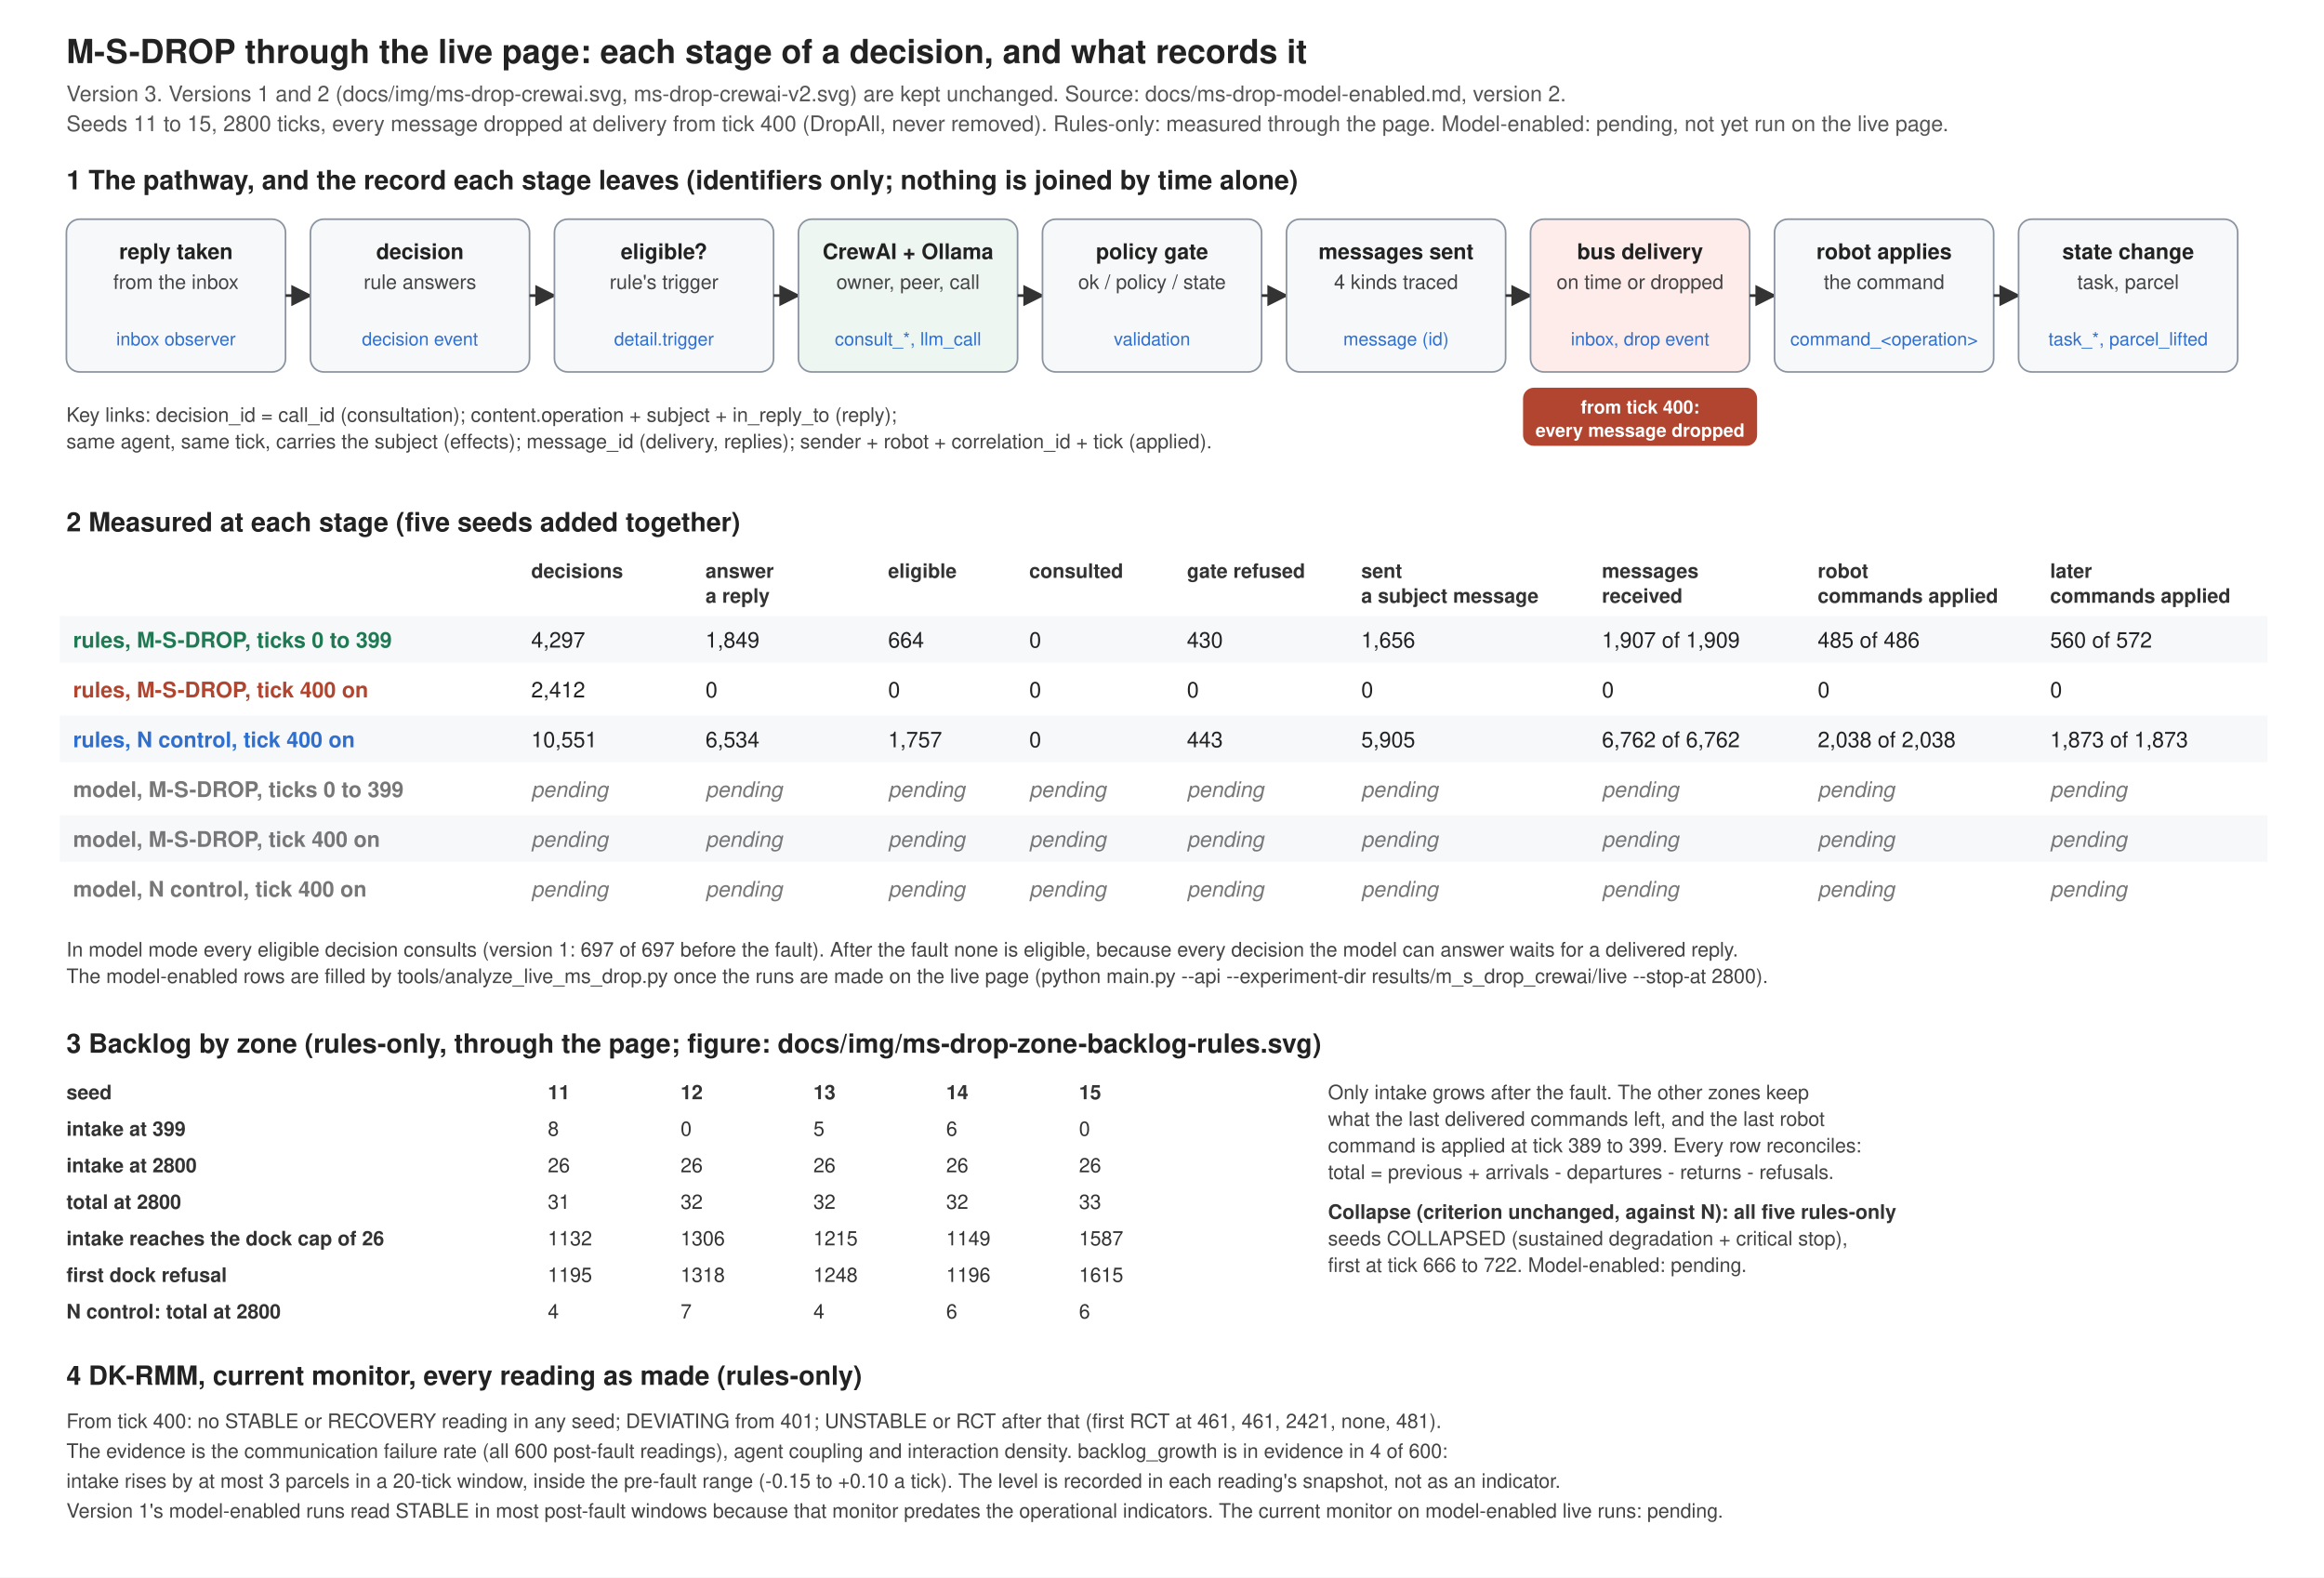
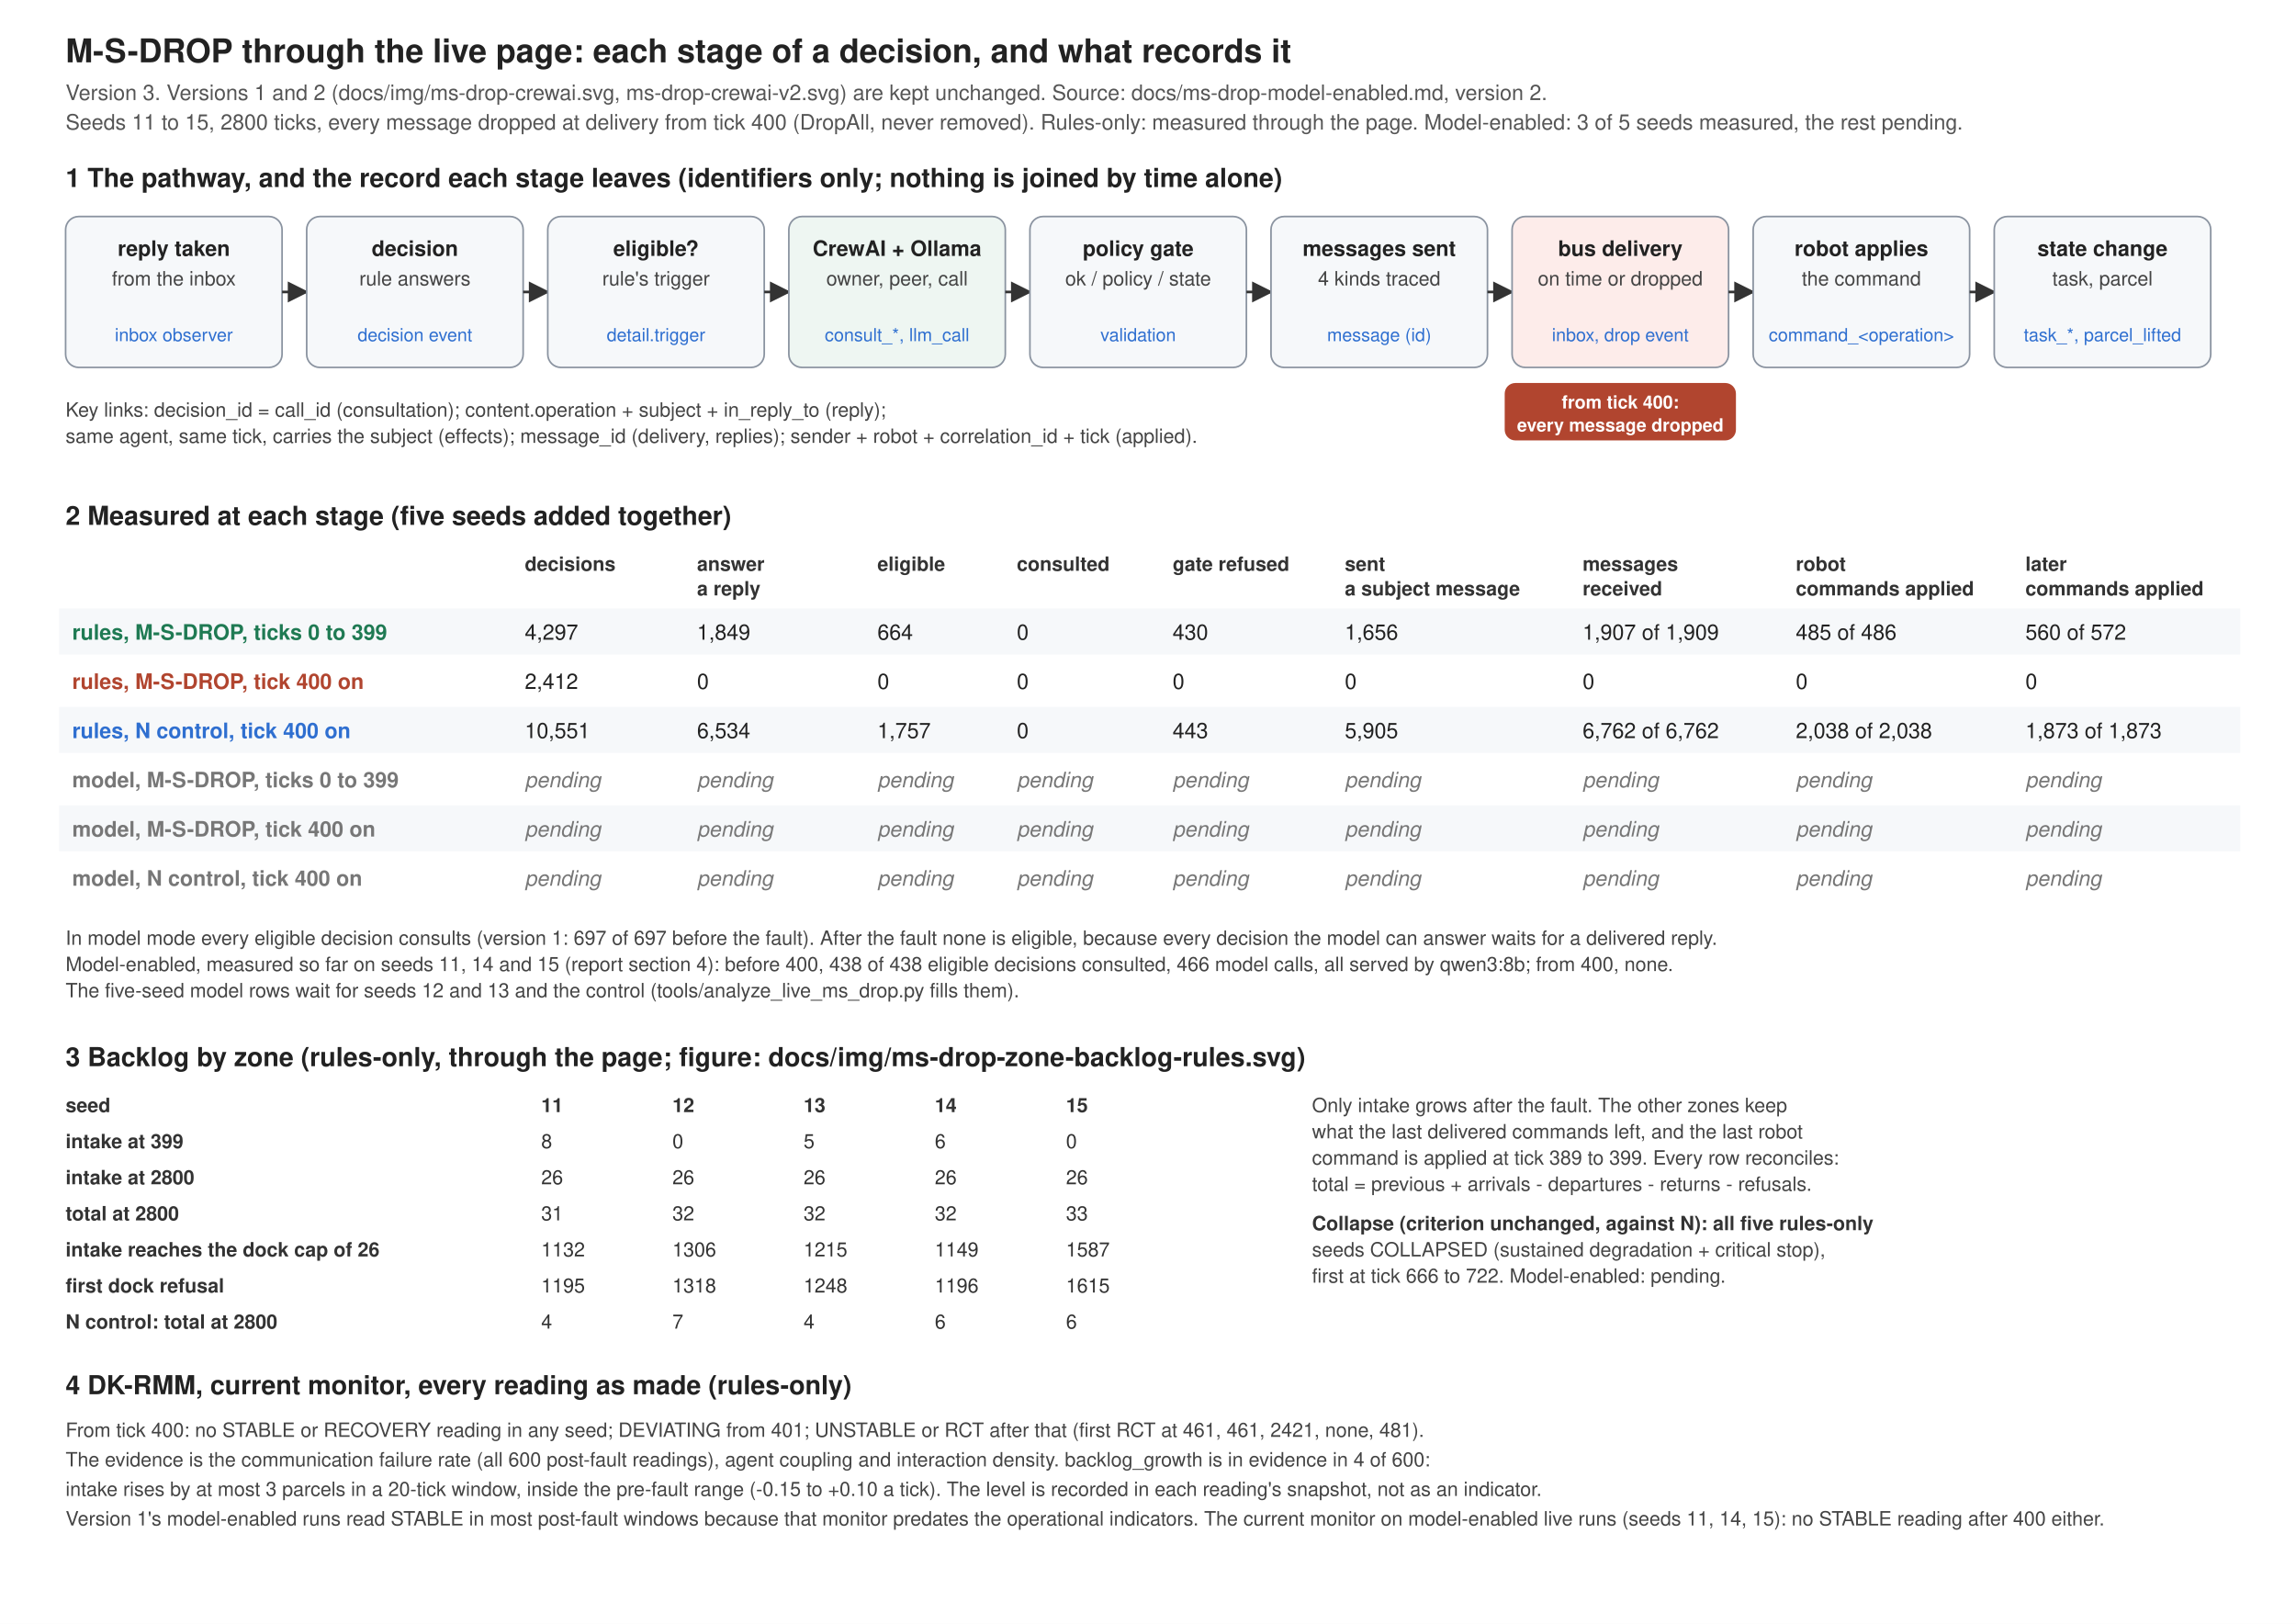
- <svg xmlns="http://www.w3.org/2000/svg" viewBox="0 0 1400 950" width="1400" height="950" font-family="Segoe UI, Helvetica, Arial, sans-serif" font-size="13" role="img" aria-label="M-S-DROP through the live page, version 3: the decision-to-action pathway with what records each stage, the rules-only counts measured through the page, the model-enabled counts pending, the backlog by zone and DK-RMM.">
+ <svg xmlns="http://www.w3.org/2000/svg" viewBox="0 0 1400 990" width="1400" height="990" font-family="Segoe UI, Helvetica, Arial, sans-serif" font-size="13" role="img" aria-label="M-S-DROP through the live page, version 3: the decision-to-action pathway with what records each stage, the rules-only counts measured through the page, the model-enabled counts pending, the backlog by zone and DK-RMM.">
  <defs>
    <marker id="arrow" viewBox="0 0 10 10" refX="9" refY="5" markerWidth="8" markerHeight="8" orient="auto-start-reverse">
      <path d="M 0 0 L 10 5 L 0 10 z" fill="#333" />
    </marker>
    <marker id="arrow-red" viewBox="0 0 10 10" refX="9" refY="5" markerWidth="8" markerHeight="8" orient="auto-start-reverse">
      <path d="M 0 0 L 10 5 L 0 10 z" fill="#b1452f" />
    </marker>
  </defs>
-   <rect width="1400" height="950" fill="#ffffff" />
+   <rect width="1400" height="990" fill="#ffffff" />
  <text x="40" y="38" font-size="20" font-weight="700" fill="#222" text-anchor="start">M-S-DROP through the live page: each stage of a decision, and what records it</text>
  <text x="40" y="61" font-size="13" font-weight="400" fill="#555" text-anchor="start">Version 3. Versions 1 and 2 (docs/img/ms-drop-crewai.svg, ms-drop-crewai-v2.svg) are kept unchanged. Source: docs/ms-drop-model-enabled.md, version 2.</text>
-   <text x="40" y="79" font-size="13" font-weight="400" fill="#555" text-anchor="start">Seeds 11 to 15, 2800 ticks, every message dropped at delivery from tick 400 (DropAll, never removed). Rules-only: measured through the page. Model-enabled: pending, not yet run on the live page.</text>
+   <text x="40" y="79" font-size="13" font-weight="400" fill="#555" text-anchor="start">Seeds 11 to 15, 2800 ticks, every message dropped at delivery from tick 400 (DropAll, never removed). Rules-only: measured through the page. Model-enabled: 3 of 5 seeds measured, the rest pending.</text>
  <text x="40" y="114" font-size="16" font-weight="700" fill="#222" text-anchor="start">1  The pathway, and the record each stage leaves (identifiers only; nothing is joined by time alone)</text>
  <rect x="40" y="132" width="132" height="92" rx="8" fill="#f6f8fa" stroke="#8a93a0" />
  <text x="106.0" y="156" font-size="13" font-weight="700" fill="#222" text-anchor="middle">reply taken</text>
  <text x="106.0" y="174" font-size="12" font-weight="400" fill="#444" text-anchor="middle">from the inbox</text>
  <text x="106.0" y="208" font-size="11" font-weight="400" fill="#2f6fd0" text-anchor="middle">inbox observer</text>
  <line x1="172" y1="178.0" x2="187" y2="178.0" stroke="#333" stroke-width="1.6" marker-end="url(#arrow)" />
  <rect x="187" y="132" width="132" height="92" rx="8" fill="#f6f8fa" stroke="#8a93a0" />
  <text x="253.0" y="156" font-size="13" font-weight="700" fill="#222" text-anchor="middle">decision</text>
  <text x="253.0" y="174" font-size="12" font-weight="400" fill="#444" text-anchor="middle">rule answers</text>
  <text x="253.0" y="208" font-size="11" font-weight="400" fill="#2f6fd0" text-anchor="middle">decision event</text>
  <line x1="319" y1="178.0" x2="334" y2="178.0" stroke="#333" stroke-width="1.6" marker-end="url(#arrow)" />
  <rect x="334" y="132" width="132" height="92" rx="8" fill="#f6f8fa" stroke="#8a93a0" />
  <text x="400.0" y="156" font-size="13" font-weight="700" fill="#222" text-anchor="middle">eligible?</text>
  <text x="400.0" y="174" font-size="12" font-weight="400" fill="#444" text-anchor="middle">rule's trigger</text>
  <text x="400.0" y="208" font-size="11" font-weight="400" fill="#2f6fd0" text-anchor="middle">detail.trigger</text>
  <line x1="466" y1="178.0" x2="481" y2="178.0" stroke="#333" stroke-width="1.6" marker-end="url(#arrow)" />
  <rect x="481" y="132" width="132" height="92" rx="8" fill="#eef6f2" stroke="#8a93a0" />
  <text x="547.0" y="156" font-size="13" font-weight="700" fill="#222" text-anchor="middle">CrewAI + Ollama</text>
  <text x="547.0" y="174" font-size="12" font-weight="400" fill="#444" text-anchor="middle">owner, peer, call</text>
  <text x="547.0" y="208" font-size="11" font-weight="400" fill="#2f6fd0" text-anchor="middle">consult_*, llm_call</text>
  <line x1="613" y1="178.0" x2="628" y2="178.0" stroke="#333" stroke-width="1.6" marker-end="url(#arrow)" />
  <rect x="628" y="132" width="132" height="92" rx="8" fill="#f6f8fa" stroke="#8a93a0" />
  <text x="694.0" y="156" font-size="13" font-weight="700" fill="#222" text-anchor="middle">policy gate</text>
  <text x="694.0" y="174" font-size="12" font-weight="400" fill="#444" text-anchor="middle">ok / policy / state</text>
  <text x="694.0" y="208" font-size="11" font-weight="400" fill="#2f6fd0" text-anchor="middle">validation</text>
  <line x1="760" y1="178.0" x2="775" y2="178.0" stroke="#333" stroke-width="1.6" marker-end="url(#arrow)" />
  <rect x="775" y="132" width="132" height="92" rx="8" fill="#f6f8fa" stroke="#8a93a0" />
  <text x="841.0" y="156" font-size="13" font-weight="700" fill="#222" text-anchor="middle">messages sent</text>
  <text x="841.0" y="174" font-size="12" font-weight="400" fill="#444" text-anchor="middle">4 kinds traced</text>
  <text x="841.0" y="208" font-size="11" font-weight="400" fill="#2f6fd0" text-anchor="middle">message (id)</text>
  <line x1="907" y1="178.0" x2="922" y2="178.0" stroke="#333" stroke-width="1.6" marker-end="url(#arrow)" />
  <rect x="922" y="132" width="132" height="92" rx="8" fill="#fdecea" stroke="#8a93a0" />
  <text x="988.0" y="156" font-size="13" font-weight="700" fill="#222" text-anchor="middle">bus delivery</text>
  <text x="988.0" y="174" font-size="12" font-weight="400" fill="#444" text-anchor="middle">on time or dropped</text>
  <text x="988.0" y="208" font-size="11" font-weight="400" fill="#2f6fd0" text-anchor="middle">inbox, drop event</text>
  <line x1="1054" y1="178.0" x2="1069" y2="178.0" stroke="#333" stroke-width="1.6" marker-end="url(#arrow)" />
  <rect x="1069" y="132" width="132" height="92" rx="8" fill="#f6f8fa" stroke="#8a93a0" />
  <text x="1135.0" y="156" font-size="13" font-weight="700" fill="#222" text-anchor="middle">robot applies</text>
  <text x="1135.0" y="174" font-size="12" font-weight="400" fill="#444" text-anchor="middle">the command</text>
  <text x="1135.0" y="208" font-size="11" font-weight="400" fill="#2f6fd0" text-anchor="middle">command_&lt;operation&gt;</text>
  <line x1="1201" y1="178.0" x2="1216" y2="178.0" stroke="#333" stroke-width="1.6" marker-end="url(#arrow)" />
  <rect x="1216" y="132" width="132" height="92" rx="8" fill="#f6f8fa" stroke="#8a93a0" />
  <text x="1282.0" y="156" font-size="13" font-weight="700" fill="#222" text-anchor="middle">state change</text>
  <text x="1282.0" y="174" font-size="12" font-weight="400" fill="#444" text-anchor="middle">task, parcel</text>
  <text x="1282.0" y="208" font-size="11" font-weight="400" fill="#2f6fd0" text-anchor="middle">task_*, parcel_lifted</text>
  <rect x="918" y="234" width="140" height="34" rx="6" fill="#b1452f" stroke="#b1452f" />
  <text x="988.0" y="249" font-size="11" font-weight="700" fill="#fff" text-anchor="middle">from tick 400:</text>
  <text x="988.0" y="263" font-size="11" font-weight="700" fill="#fff" text-anchor="middle">every message dropped</text>
  <text x="40" y="254" font-size="12" font-weight="400" fill="#444" text-anchor="start">Key links: decision_id = call_id (consultation); content.operation + subject + in_reply_to (reply);</text>
  <text x="40" y="270" font-size="12" font-weight="400" fill="#444" text-anchor="start">same agent, same tick, carries the subject (effects); message_id (delivery, replies); sender + robot + correlation_id + tick (applied).</text>
  <text x="40" y="320" font-size="16" font-weight="700" fill="#222" text-anchor="start">2  Measured at each stage (five seeds added together)</text>
  <text x="320" y="348" font-size="12" font-weight="700" fill="#333" text-anchor="start">decisions</text>
  <text x="425" y="348" font-size="12" font-weight="700" fill="#333" text-anchor="start">answer</text>
  <text x="425" y="363" font-size="12" font-weight="700" fill="#333" text-anchor="start">a reply</text>
  <text x="535" y="348" font-size="12" font-weight="700" fill="#333" text-anchor="start">eligible</text>
  <text x="620" y="348" font-size="12" font-weight="700" fill="#333" text-anchor="start">consulted</text>
  <text x="715" y="348" font-size="12" font-weight="700" fill="#333" text-anchor="start">gate refused</text>
  <text x="820" y="348" font-size="12" font-weight="700" fill="#333" text-anchor="start">sent</text>
  <text x="820" y="363" font-size="12" font-weight="700" fill="#333" text-anchor="start">a subject message</text>
  <text x="965" y="348" font-size="12" font-weight="700" fill="#333" text-anchor="start">messages</text>
  <text x="965" y="363" font-size="12" font-weight="700" fill="#333" text-anchor="start">received</text>
  <text x="1095" y="348" font-size="12" font-weight="700" fill="#333" text-anchor="start">robot</text>
  <text x="1095" y="363" font-size="12" font-weight="700" fill="#333" text-anchor="start">commands applied</text>
  <text x="1235" y="348" font-size="12" font-weight="700" fill="#333" text-anchor="start">later</text>
  <text x="1235" y="363" font-size="12" font-weight="700" fill="#333" text-anchor="start">commands applied</text>
  <rect x="36" y="371" width="1330" height="28" fill="#f6f8fa" />
  <text x="44" y="390" font-size="13" font-weight="700" fill="#1f7a53" text-anchor="start">rules, M-S-DROP, ticks 0 to 399</text>
  <text x="320" y="390" font-size="13" font-weight="400" fill="#222" text-anchor="start">4,297</text>
  <text x="425" y="390" font-size="13" font-weight="400" fill="#222" text-anchor="start">1,849</text>
  <text x="535" y="390" font-size="13" font-weight="400" fill="#222" text-anchor="start">664</text>
  <text x="620" y="390" font-size="13" font-weight="400" fill="#222" text-anchor="start">0</text>
  <text x="715" y="390" font-size="13" font-weight="400" fill="#222" text-anchor="start">430</text>
  <text x="820" y="390" font-size="13" font-weight="400" fill="#222" text-anchor="start">1,656</text>
  <text x="965" y="390" font-size="13" font-weight="400" fill="#222" text-anchor="start">1,907 of 1,909</text>
  <text x="1095" y="390" font-size="13" font-weight="400" fill="#222" text-anchor="start">485 of 486</text>
  <text x="1235" y="390" font-size="13" font-weight="400" fill="#222" text-anchor="start">560 of 572</text>
  <text x="44" y="420" font-size="13" font-weight="700" fill="#b1452f" text-anchor="start">rules, M-S-DROP, tick 400 on</text>
  <text x="320" y="420" font-size="13" font-weight="400" fill="#222" text-anchor="start">2,412</text>
  <text x="425" y="420" font-size="13" font-weight="400" fill="#222" text-anchor="start">0</text>
  <text x="535" y="420" font-size="13" font-weight="400" fill="#222" text-anchor="start">0</text>
  <text x="620" y="420" font-size="13" font-weight="400" fill="#222" text-anchor="start">0</text>
  <text x="715" y="420" font-size="13" font-weight="400" fill="#222" text-anchor="start">0</text>
  <text x="820" y="420" font-size="13" font-weight="400" fill="#222" text-anchor="start">0</text>
  <text x="965" y="420" font-size="13" font-weight="400" fill="#222" text-anchor="start">0</text>
  <text x="1095" y="420" font-size="13" font-weight="400" fill="#222" text-anchor="start">0</text>
  <text x="1235" y="420" font-size="13" font-weight="400" fill="#222" text-anchor="start">0</text>
  <rect x="36" y="431" width="1330" height="28" fill="#f6f8fa" />
  <text x="44" y="450" font-size="13" font-weight="700" fill="#2f6fd0" text-anchor="start">rules, N control, tick 400 on</text>
  <text x="320" y="450" font-size="13" font-weight="400" fill="#222" text-anchor="start">10,551</text>
  <text x="425" y="450" font-size="13" font-weight="400" fill="#222" text-anchor="start">6,534</text>
  <text x="535" y="450" font-size="13" font-weight="400" fill="#222" text-anchor="start">1,757</text>
  <text x="620" y="450" font-size="13" font-weight="400" fill="#222" text-anchor="start">0</text>
  <text x="715" y="450" font-size="13" font-weight="400" fill="#222" text-anchor="start">443</text>
  <text x="820" y="450" font-size="13" font-weight="400" fill="#222" text-anchor="start">5,905</text>
  <text x="965" y="450" font-size="13" font-weight="400" fill="#222" text-anchor="start">6,762 of 6,762</text>
  <text x="1095" y="450" font-size="13" font-weight="400" fill="#222" text-anchor="start">2,038 of 2,038</text>
  <text x="1235" y="450" font-size="13" font-weight="400" fill="#222" text-anchor="start">1,873 of 1,873</text>
  <text x="44" y="480" font-size="13" font-weight="700" fill="#777" text-anchor="start">model, M-S-DROP, ticks 0 to 399</text>
  <text x="320" y="480" font-size="13" font-weight="400" fill="#777" text-anchor="start" font-style="italic">pending</text>
  <text x="425" y="480" font-size="13" font-weight="400" fill="#777" text-anchor="start" font-style="italic">pending</text>
  <text x="535" y="480" font-size="13" font-weight="400" fill="#777" text-anchor="start" font-style="italic">pending</text>
  <text x="620" y="480" font-size="13" font-weight="400" fill="#777" text-anchor="start" font-style="italic">pending</text>
  <text x="715" y="480" font-size="13" font-weight="400" fill="#777" text-anchor="start" font-style="italic">pending</text>
  <text x="820" y="480" font-size="13" font-weight="400" fill="#777" text-anchor="start" font-style="italic">pending</text>
  <text x="965" y="480" font-size="13" font-weight="400" fill="#777" text-anchor="start" font-style="italic">pending</text>
  <text x="1095" y="480" font-size="13" font-weight="400" fill="#777" text-anchor="start" font-style="italic">pending</text>
  <text x="1235" y="480" font-size="13" font-weight="400" fill="#777" text-anchor="start" font-style="italic">pending</text>
  <rect x="36" y="491" width="1330" height="28" fill="#f6f8fa" />
  <text x="44" y="510" font-size="13" font-weight="700" fill="#777" text-anchor="start">model, M-S-DROP, tick 400 on</text>
  <text x="320" y="510" font-size="13" font-weight="400" fill="#777" text-anchor="start" font-style="italic">pending</text>
  <text x="425" y="510" font-size="13" font-weight="400" fill="#777" text-anchor="start" font-style="italic">pending</text>
  <text x="535" y="510" font-size="13" font-weight="400" fill="#777" text-anchor="start" font-style="italic">pending</text>
  <text x="620" y="510" font-size="13" font-weight="400" fill="#777" text-anchor="start" font-style="italic">pending</text>
  <text x="715" y="510" font-size="13" font-weight="400" fill="#777" text-anchor="start" font-style="italic">pending</text>
  <text x="820" y="510" font-size="13" font-weight="400" fill="#777" text-anchor="start" font-style="italic">pending</text>
  <text x="965" y="510" font-size="13" font-weight="400" fill="#777" text-anchor="start" font-style="italic">pending</text>
  <text x="1095" y="510" font-size="13" font-weight="400" fill="#777" text-anchor="start" font-style="italic">pending</text>
  <text x="1235" y="510" font-size="13" font-weight="400" fill="#777" text-anchor="start" font-style="italic">pending</text>
  <text x="44" y="540" font-size="13" font-weight="700" fill="#777" text-anchor="start">model, N control, tick 400 on</text>
  <text x="320" y="540" font-size="13" font-weight="400" fill="#777" text-anchor="start" font-style="italic">pending</text>
  <text x="425" y="540" font-size="13" font-weight="400" fill="#777" text-anchor="start" font-style="italic">pending</text>
  <text x="535" y="540" font-size="13" font-weight="400" fill="#777" text-anchor="start" font-style="italic">pending</text>
  <text x="620" y="540" font-size="13" font-weight="400" fill="#777" text-anchor="start" font-style="italic">pending</text>
  <text x="715" y="540" font-size="13" font-weight="400" fill="#777" text-anchor="start" font-style="italic">pending</text>
  <text x="820" y="540" font-size="13" font-weight="400" fill="#777" text-anchor="start" font-style="italic">pending</text>
  <text x="965" y="540" font-size="13" font-weight="400" fill="#777" text-anchor="start" font-style="italic">pending</text>
  <text x="1095" y="540" font-size="13" font-weight="400" fill="#777" text-anchor="start" font-style="italic">pending</text>
  <text x="1235" y="540" font-size="13" font-weight="400" fill="#777" text-anchor="start" font-style="italic">pending</text>
  <text x="40" y="576" font-size="12" font-weight="400" fill="#444" text-anchor="start">In model mode every eligible decision consults (version 1: 697 of 697 before the fault). After the fault none is eligible, because every decision the model can answer waits for a delivered reply.</text>
-   <text x="40" y="592" font-size="12" font-weight="400" fill="#444" text-anchor="start">The model-enabled rows are filled by tools/analyze_live_ms_drop.py once the runs are made on the live page (python main.py --api --experiment-dir results/m_s_drop_crewai/live --stop-at 2800).</text>
-   <text x="40" y="634" font-size="16" font-weight="700" fill="#222" text-anchor="start">3  Backlog by zone (rules-only, through the page; figure: docs/img/ms-drop-zone-backlog-rules.svg)</text>
-   <text x="40" y="662" font-size="12" font-weight="700" fill="#333" text-anchor="start">seed</text>
-   <text x="330" y="662" font-size="12" font-weight="700" fill="#333" text-anchor="start">11</text>
-   <text x="410" y="662" font-size="12" font-weight="700" fill="#333" text-anchor="start">12</text>
-   <text x="490" y="662" font-size="12" font-weight="700" fill="#333" text-anchor="start">13</text>
-   <text x="570" y="662" font-size="12" font-weight="700" fill="#333" text-anchor="start">14</text>
-   <text x="650" y="662" font-size="12" font-weight="700" fill="#333" text-anchor="start">15</text>
-   <text x="40" y="684" font-size="12" font-weight="700" fill="#333" text-anchor="start">intake at 399</text>
-   <text x="330" y="684" font-size="12" font-weight="400" fill="#333" text-anchor="start">8</text>
-   <text x="410" y="684" font-size="12" font-weight="400" fill="#333" text-anchor="start">0</text>
-   <text x="490" y="684" font-size="12" font-weight="400" fill="#333" text-anchor="start">5</text>
-   <text x="570" y="684" font-size="12" font-weight="400" fill="#333" text-anchor="start">6</text>
-   <text x="650" y="684" font-size="12" font-weight="400" fill="#333" text-anchor="start">0</text>
-   <text x="40" y="706" font-size="12" font-weight="700" fill="#333" text-anchor="start">intake at 2800</text>
-   <text x="330" y="706" font-size="12" font-weight="400" fill="#333" text-anchor="start">26</text>
-   <text x="410" y="706" font-size="12" font-weight="400" fill="#333" text-anchor="start">26</text>
-   <text x="490" y="706" font-size="12" font-weight="400" fill="#333" text-anchor="start">26</text>
-   <text x="570" y="706" font-size="12" font-weight="400" fill="#333" text-anchor="start">26</text>
-   <text x="650" y="706" font-size="12" font-weight="400" fill="#333" text-anchor="start">26</text>
-   <text x="40" y="728" font-size="12" font-weight="700" fill="#333" text-anchor="start">total at 2800</text>
-   <text x="330" y="728" font-size="12" font-weight="400" fill="#333" text-anchor="start">31</text>
-   <text x="410" y="728" font-size="12" font-weight="400" fill="#333" text-anchor="start">32</text>
-   <text x="490" y="728" font-size="12" font-weight="400" fill="#333" text-anchor="start">32</text>
-   <text x="570" y="728" font-size="12" font-weight="400" fill="#333" text-anchor="start">32</text>
-   <text x="650" y="728" font-size="12" font-weight="400" fill="#333" text-anchor="start">33</text>
-   <text x="40" y="750" font-size="12" font-weight="700" fill="#333" text-anchor="start">intake reaches the dock cap of 26</text>
-   <text x="330" y="750" font-size="12" font-weight="400" fill="#333" text-anchor="start">1132</text>
-   <text x="410" y="750" font-size="12" font-weight="400" fill="#333" text-anchor="start">1306</text>
-   <text x="490" y="750" font-size="12" font-weight="400" fill="#333" text-anchor="start">1215</text>
-   <text x="570" y="750" font-size="12" font-weight="400" fill="#333" text-anchor="start">1149</text>
-   <text x="650" y="750" font-size="12" font-weight="400" fill="#333" text-anchor="start">1587</text>
-   <text x="40" y="772" font-size="12" font-weight="700" fill="#333" text-anchor="start">first dock refusal</text>
-   <text x="330" y="772" font-size="12" font-weight="400" fill="#333" text-anchor="start">1195</text>
-   <text x="410" y="772" font-size="12" font-weight="400" fill="#333" text-anchor="start">1318</text>
-   <text x="490" y="772" font-size="12" font-weight="400" fill="#333" text-anchor="start">1248</text>
-   <text x="570" y="772" font-size="12" font-weight="400" fill="#333" text-anchor="start">1196</text>
-   <text x="650" y="772" font-size="12" font-weight="400" fill="#333" text-anchor="start">1615</text>
-   <text x="40" y="794" font-size="12" font-weight="700" fill="#333" text-anchor="start">N control: total at 2800</text>
-   <text x="330" y="794" font-size="12" font-weight="400" fill="#333" text-anchor="start">4</text>
-   <text x="410" y="794" font-size="12" font-weight="400" fill="#333" text-anchor="start">7</text>
-   <text x="490" y="794" font-size="12" font-weight="400" fill="#333" text-anchor="start">4</text>
-   <text x="570" y="794" font-size="12" font-weight="400" fill="#333" text-anchor="start">6</text>
-   <text x="650" y="794" font-size="12" font-weight="400" fill="#333" text-anchor="start">6</text>
-   <text x="800" y="662" font-size="12" font-weight="400" fill="#444" text-anchor="start">Only intake grows after the fault. The other zones keep</text>
-   <text x="800" y="678" font-size="12" font-weight="400" fill="#444" text-anchor="start">what the last delivered commands left, and the last robot</text>
-   <text x="800" y="694" font-size="12" font-weight="400" fill="#444" text-anchor="start">command is applied at tick 389 to 399. Every row reconciles:</text>
-   <text x="800" y="710" font-size="12" font-weight="400" fill="#444" text-anchor="start">total = previous + arrivals - departures - returns - refusals.</text>
-   <text x="800" y="734" font-size="12" font-weight="700" fill="#333" text-anchor="start">Collapse (criterion unchanged, against N): all five rules-only</text>
-   <text x="800" y="750" font-size="12" font-weight="400" fill="#444" text-anchor="start">seeds COLLAPSED (sustained degradation + critical stop),</text>
-   <text x="800" y="766" font-size="12" font-weight="400" fill="#444" text-anchor="start">first at tick 666 to 722. Model-enabled: pending.</text>
-   <text x="40" y="834" font-size="16" font-weight="700" fill="#222" text-anchor="start">4  DK-RMM, current monitor, every reading as made (rules-only)</text>
-   <text x="40" y="860" font-size="12" font-weight="400" fill="#444" text-anchor="start">From tick 400: no STABLE or RECOVERY reading in any seed; DEVIATING from 401; UNSTABLE or RCT after that (first RCT at 461, 461, 2421, none, 481).</text>
-   <text x="40" y="878" font-size="12" font-weight="400" fill="#444" text-anchor="start">The evidence is the communication failure rate (all 600 post-fault readings), agent coupling and interaction density. backlog_growth is in evidence in 4 of 600:</text>
-   <text x="40" y="896" font-size="12" font-weight="400" fill="#444" text-anchor="start">intake rises by at most 3 parcels in a 20-tick window, inside the pre-fault range (-0.15 to +0.10 a tick). The level is recorded in each reading's snapshot, not as an indicator.</text>
-   <text x="40" y="914" font-size="12" font-weight="400" fill="#444" text-anchor="start">Version 1's model-enabled runs read STABLE in most post-fault windows because that monitor predates the operational indicators. The current monitor on model-enabled live runs: pending.</text>
+   <text x="40" y="592" font-size="12" font-weight="400" fill="#444" text-anchor="start">Model-enabled, measured so far on seeds 11, 14 and 15 (report section 4): before 400, 438 of 438 eligible decisions consulted, 466 model calls, all served by qwen3:8b; from 400, none.</text>
+   <text x="40" y="608" font-size="12" font-weight="400" fill="#444" text-anchor="start">The five-seed model rows wait for seeds 12 and 13 and the control (tools/analyze_live_ms_drop.py fills them).</text>
+   <text x="40" y="650" font-size="16" font-weight="700" fill="#222" text-anchor="start">3  Backlog by zone (rules-only, through the page; figure: docs/img/ms-drop-zone-backlog-rules.svg)</text>
+   <text x="40" y="678" font-size="12" font-weight="700" fill="#333" text-anchor="start">seed</text>
+   <text x="330" y="678" font-size="12" font-weight="700" fill="#333" text-anchor="start">11</text>
+   <text x="410" y="678" font-size="12" font-weight="700" fill="#333" text-anchor="start">12</text>
+   <text x="490" y="678" font-size="12" font-weight="700" fill="#333" text-anchor="start">13</text>
+   <text x="570" y="678" font-size="12" font-weight="700" fill="#333" text-anchor="start">14</text>
+   <text x="650" y="678" font-size="12" font-weight="700" fill="#333" text-anchor="start">15</text>
+   <text x="40" y="700" font-size="12" font-weight="700" fill="#333" text-anchor="start">intake at 399</text>
+   <text x="330" y="700" font-size="12" font-weight="400" fill="#333" text-anchor="start">8</text>
+   <text x="410" y="700" font-size="12" font-weight="400" fill="#333" text-anchor="start">0</text>
+   <text x="490" y="700" font-size="12" font-weight="400" fill="#333" text-anchor="start">5</text>
+   <text x="570" y="700" font-size="12" font-weight="400" fill="#333" text-anchor="start">6</text>
+   <text x="650" y="700" font-size="12" font-weight="400" fill="#333" text-anchor="start">0</text>
+   <text x="40" y="722" font-size="12" font-weight="700" fill="#333" text-anchor="start">intake at 2800</text>
+   <text x="330" y="722" font-size="12" font-weight="400" fill="#333" text-anchor="start">26</text>
+   <text x="410" y="722" font-size="12" font-weight="400" fill="#333" text-anchor="start">26</text>
+   <text x="490" y="722" font-size="12" font-weight="400" fill="#333" text-anchor="start">26</text>
+   <text x="570" y="722" font-size="12" font-weight="400" fill="#333" text-anchor="start">26</text>
+   <text x="650" y="722" font-size="12" font-weight="400" fill="#333" text-anchor="start">26</text>
+   <text x="40" y="744" font-size="12" font-weight="700" fill="#333" text-anchor="start">total at 2800</text>
+   <text x="330" y="744" font-size="12" font-weight="400" fill="#333" text-anchor="start">31</text>
+   <text x="410" y="744" font-size="12" font-weight="400" fill="#333" text-anchor="start">32</text>
+   <text x="490" y="744" font-size="12" font-weight="400" fill="#333" text-anchor="start">32</text>
+   <text x="570" y="744" font-size="12" font-weight="400" fill="#333" text-anchor="start">32</text>
+   <text x="650" y="744" font-size="12" font-weight="400" fill="#333" text-anchor="start">33</text>
+   <text x="40" y="766" font-size="12" font-weight="700" fill="#333" text-anchor="start">intake reaches the dock cap of 26</text>
+   <text x="330" y="766" font-size="12" font-weight="400" fill="#333" text-anchor="start">1132</text>
+   <text x="410" y="766" font-size="12" font-weight="400" fill="#333" text-anchor="start">1306</text>
+   <text x="490" y="766" font-size="12" font-weight="400" fill="#333" text-anchor="start">1215</text>
+   <text x="570" y="766" font-size="12" font-weight="400" fill="#333" text-anchor="start">1149</text>
+   <text x="650" y="766" font-size="12" font-weight="400" fill="#333" text-anchor="start">1587</text>
+   <text x="40" y="788" font-size="12" font-weight="700" fill="#333" text-anchor="start">first dock refusal</text>
+   <text x="330" y="788" font-size="12" font-weight="400" fill="#333" text-anchor="start">1195</text>
+   <text x="410" y="788" font-size="12" font-weight="400" fill="#333" text-anchor="start">1318</text>
+   <text x="490" y="788" font-size="12" font-weight="400" fill="#333" text-anchor="start">1248</text>
+   <text x="570" y="788" font-size="12" font-weight="400" fill="#333" text-anchor="start">1196</text>
+   <text x="650" y="788" font-size="12" font-weight="400" fill="#333" text-anchor="start">1615</text>
+   <text x="40" y="810" font-size="12" font-weight="700" fill="#333" text-anchor="start">N control: total at 2800</text>
+   <text x="330" y="810" font-size="12" font-weight="400" fill="#333" text-anchor="start">4</text>
+   <text x="410" y="810" font-size="12" font-weight="400" fill="#333" text-anchor="start">7</text>
+   <text x="490" y="810" font-size="12" font-weight="400" fill="#333" text-anchor="start">4</text>
+   <text x="570" y="810" font-size="12" font-weight="400" fill="#333" text-anchor="start">6</text>
+   <text x="650" y="810" font-size="12" font-weight="400" fill="#333" text-anchor="start">6</text>
+   <text x="800" y="678" font-size="12" font-weight="400" fill="#444" text-anchor="start">Only intake grows after the fault. The other zones keep</text>
+   <text x="800" y="694" font-size="12" font-weight="400" fill="#444" text-anchor="start">what the last delivered commands left, and the last robot</text>
+   <text x="800" y="710" font-size="12" font-weight="400" fill="#444" text-anchor="start">command is applied at tick 389 to 399. Every row reconciles:</text>
+   <text x="800" y="726" font-size="12" font-weight="400" fill="#444" text-anchor="start">total = previous + arrivals - departures - returns - refusals.</text>
+   <text x="800" y="750" font-size="12" font-weight="700" fill="#333" text-anchor="start">Collapse (criterion unchanged, against N): all five rules-only</text>
+   <text x="800" y="766" font-size="12" font-weight="400" fill="#444" text-anchor="start">seeds COLLAPSED (sustained degradation + critical stop),</text>
+   <text x="800" y="782" font-size="12" font-weight="400" fill="#444" text-anchor="start">first at tick 666 to 722. Model-enabled: pending.</text>
+   <text x="40" y="850" font-size="16" font-weight="700" fill="#222" text-anchor="start">4  DK-RMM, current monitor, every reading as made (rules-only)</text>
+   <text x="40" y="876" font-size="12" font-weight="400" fill="#444" text-anchor="start">From tick 400: no STABLE or RECOVERY reading in any seed; DEVIATING from 401; UNSTABLE or RCT after that (first RCT at 461, 461, 2421, none, 481).</text>
+   <text x="40" y="894" font-size="12" font-weight="400" fill="#444" text-anchor="start">The evidence is the communication failure rate (all 600 post-fault readings), agent coupling and interaction density. backlog_growth is in evidence in 4 of 600:</text>
+   <text x="40" y="912" font-size="12" font-weight="400" fill="#444" text-anchor="start">intake rises by at most 3 parcels in a 20-tick window, inside the pre-fault range (-0.15 to +0.10 a tick). The level is recorded in each reading's snapshot, not as an indicator.</text>
+   <text x="40" y="930" font-size="12" font-weight="400" fill="#444" text-anchor="start">Version 1's model-enabled runs read STABLE in most post-fault windows because that monitor predates the operational indicators. The current monitor on model-enabled live runs (seeds 11, 14, 15): no STABLE reading after 400 either.</text>
</svg>
